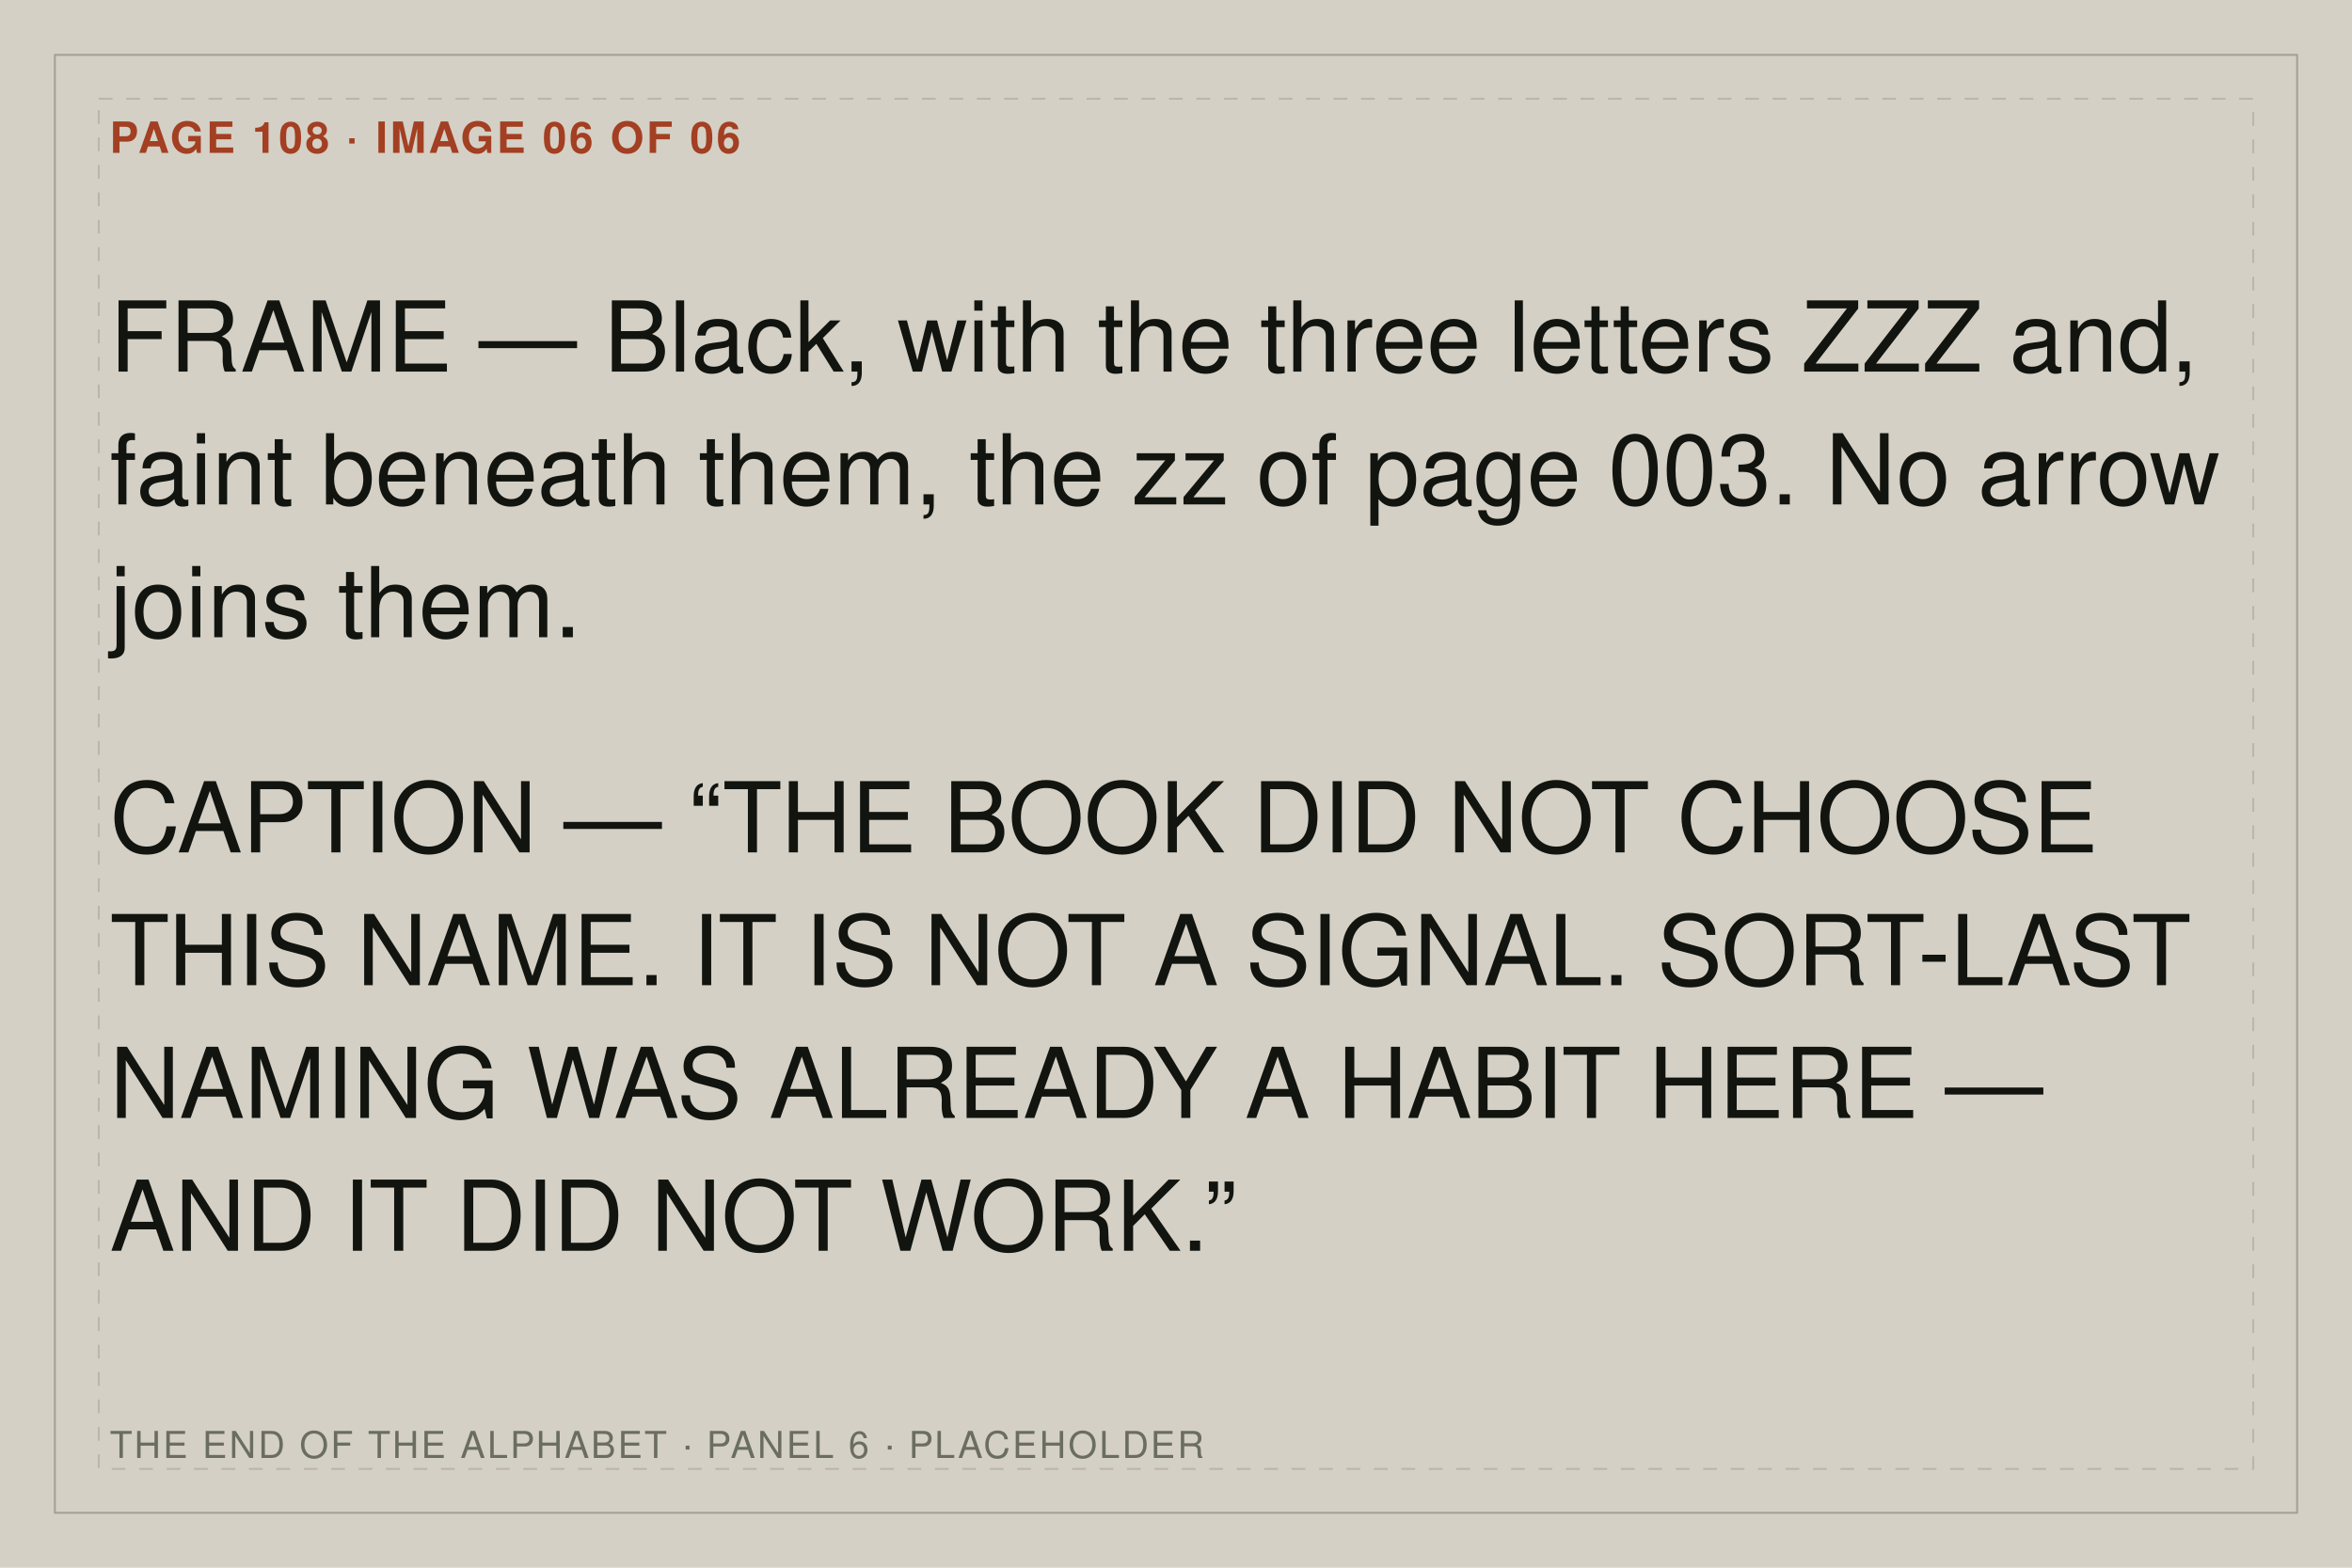
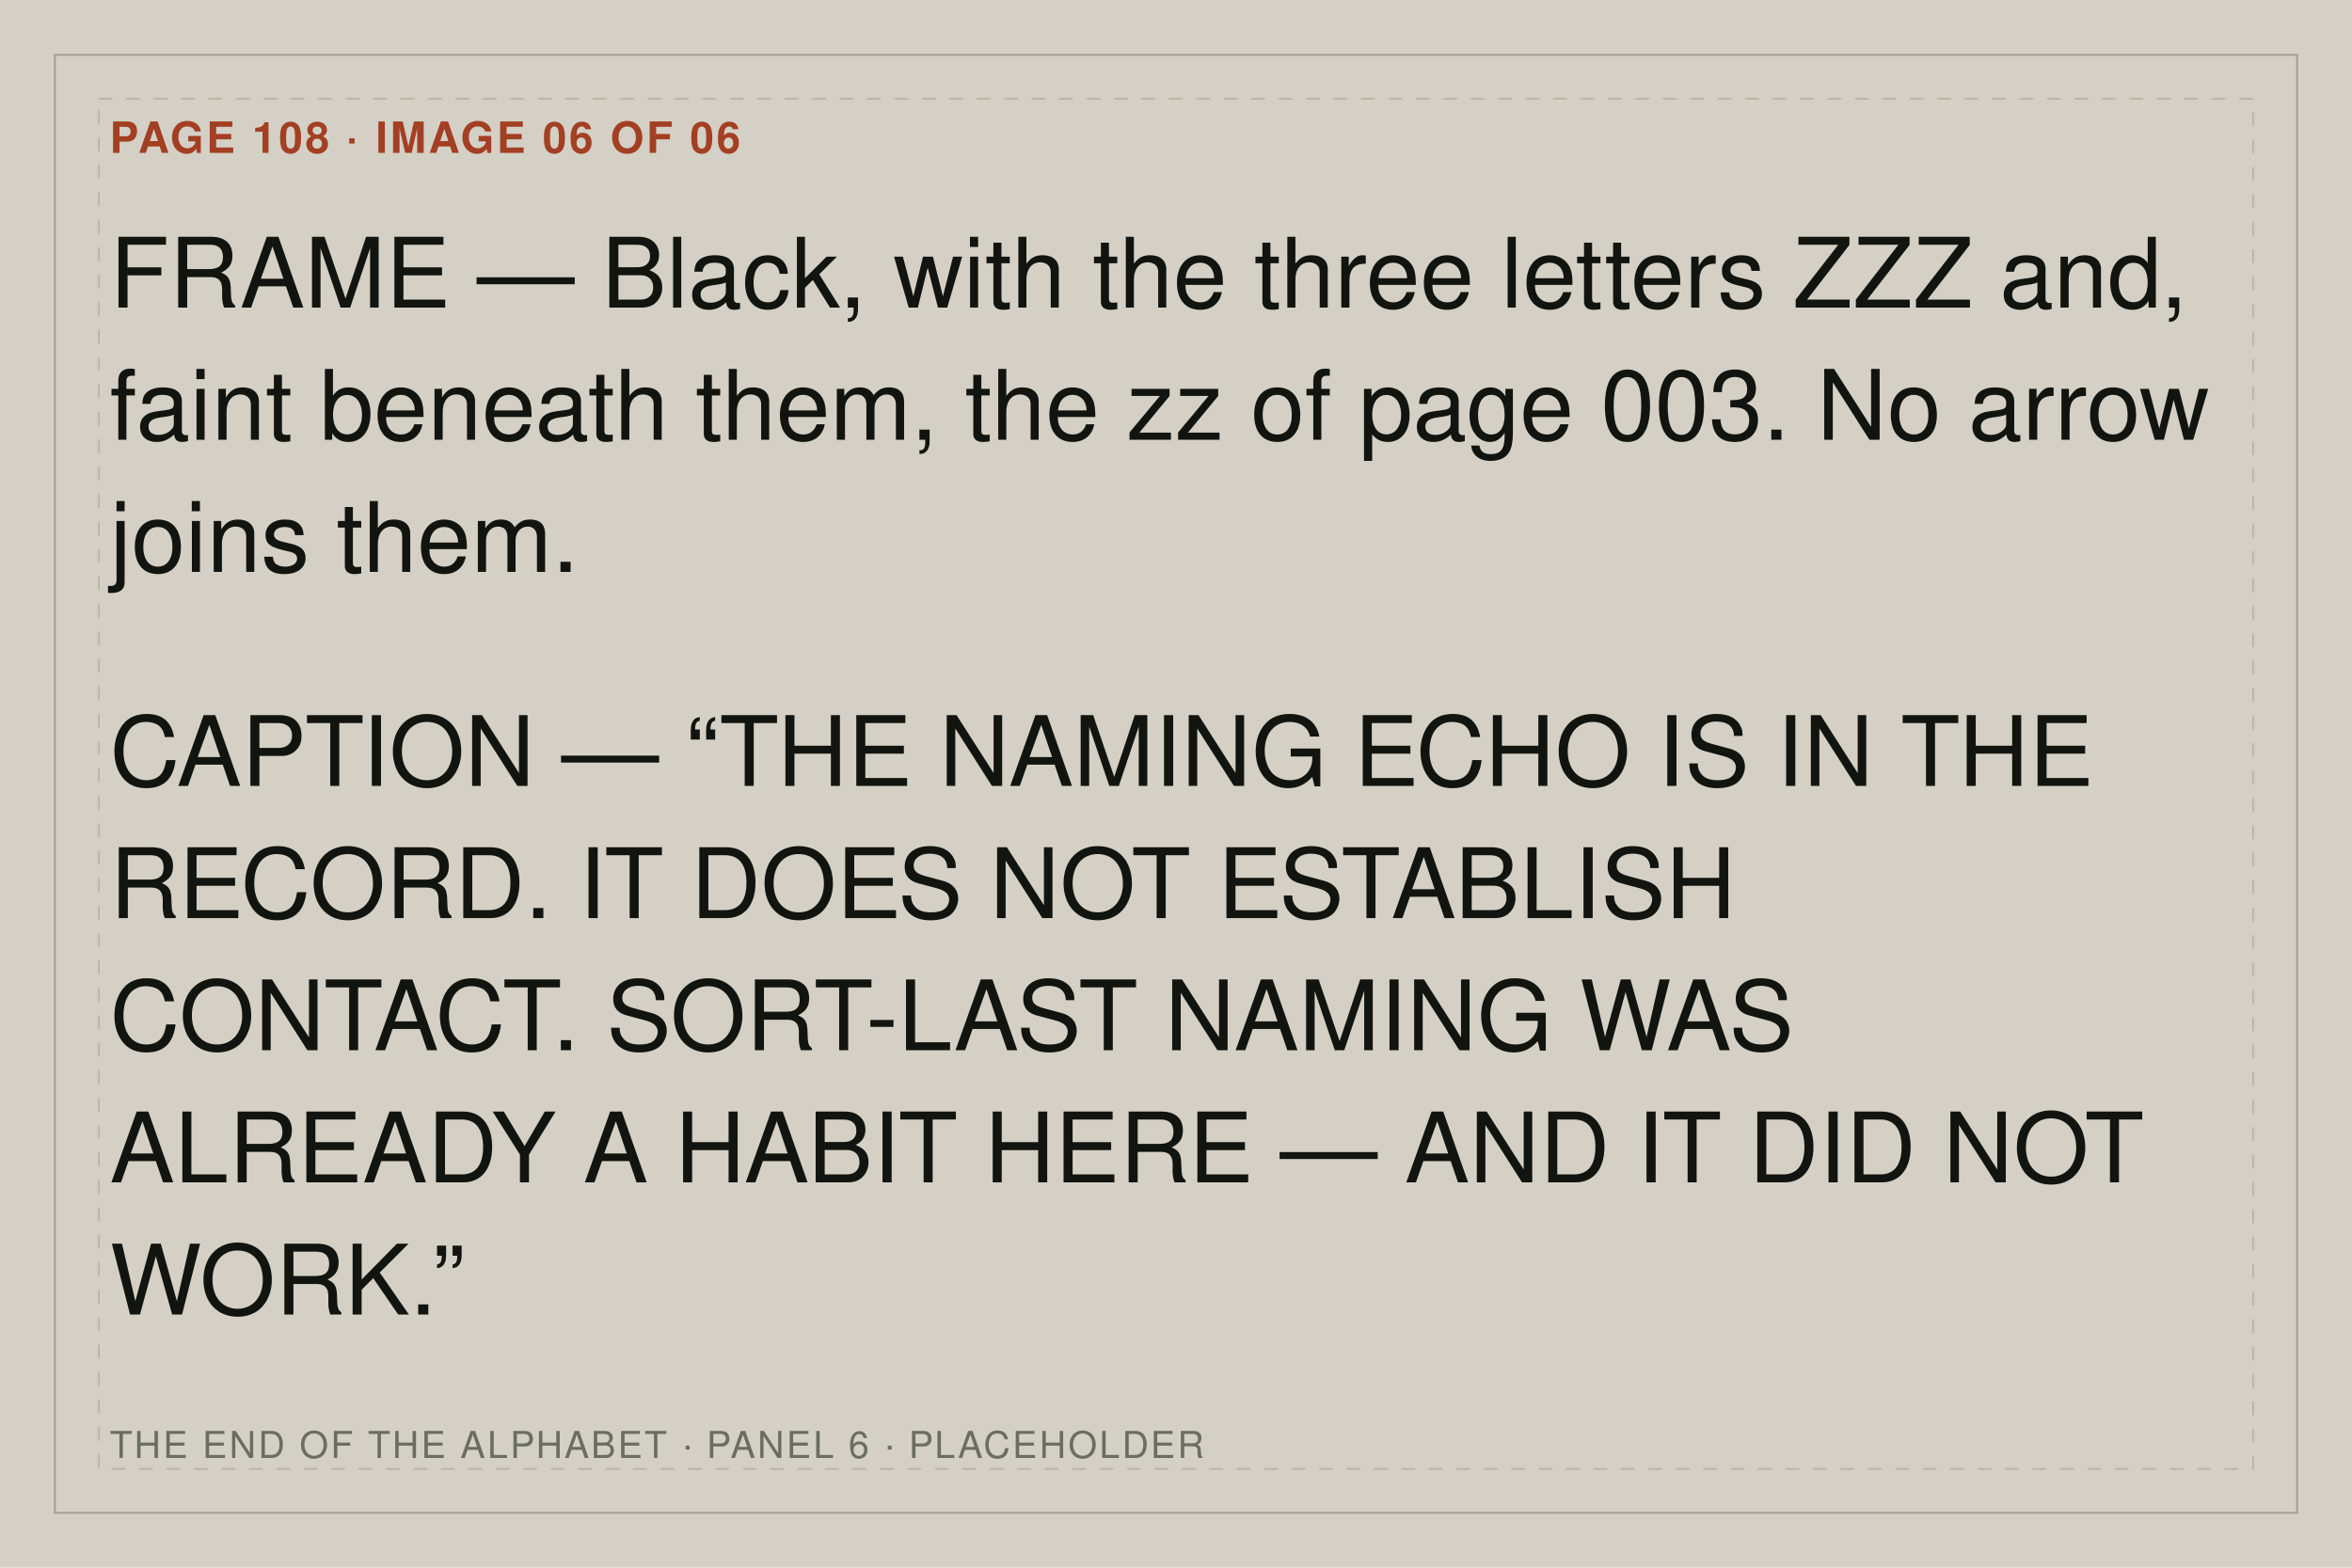
<svg xmlns="http://www.w3.org/2000/svg" width="1200" height="800" viewBox="0 0 1200 800" role="img" aria-labelledby="title">
  <rect width="1200" height="800" fill="#d4d0c5" />
  <rect x="28" y="28" width="1144" height="744" fill="none" stroke="#a4a094" stroke-width="1" />
  <rect x="50.4" y="50.4" width="1099.2" height="699.2" fill="none" stroke="#a4a094" stroke-width="1" stroke-dasharray="7 7" opacity="0.55" />
  <g font-family="Helvetica, Arial, 'Liberation Sans', 'Nimbus Sans', sans-serif">
    <text x="56" y="78" font-size="22" font-weight="700" letter-spacing="1.32" fill="#a33f22">PAGE 108 · IMAGE 06 OF 06</text>
-     <text font-size="49.83" fill="#12140f" text-anchor="start" xml:space="preserve">
-       <tspan x="56" y="189.62">FRAME — Black, with the three letters ZZZ and,</tspan>
-       <tspan x="56" y="257.4">faint beneath them, the zz of page 003. No arrow</tspan>
-       <tspan x="56" y="325.17">joins them.</tspan>
-       <tspan x="56" y="434.96">CAPTION — “THE BOOK DID NOT CHOOSE</tspan>
-       <tspan x="56" y="502.74">THIS NAME. IT IS NOT A SIGNAL. SORT-LAST</tspan>
-       <tspan x="56" y="570.51">NAMING WAS ALREADY A HABIT HERE —</tspan>
-       <tspan x="56" y="638.28">AND IT DID NOT WORK.”</tspan>
+     <text font-size="49.58" fill="#12140f" text-anchor="start" xml:space="preserve">
+       <tspan x="56" y="156.96">FRAME — Black, with the three letters ZZZ and,</tspan>
+       <tspan x="56" y="224.4">faint beneath them, the zz of page 003. No arrow</tspan>
+       <tspan x="56" y="291.83">joins them.</tspan>
+       <tspan x="56" y="401.07">CAPTION — “THE NAMING ECHO IS IN THE</tspan>
+       <tspan x="56" y="468.5">RECORD. IT DOES NOT ESTABLISH</tspan>
+       <tspan x="56" y="535.94">CONTACT. SORT-LAST NAMING WAS</tspan>
+       <tspan x="56" y="603.37">ALREADY A HABIT HERE — AND IT DID NOT</tspan>
+       <tspan x="56" y="670.8">WORK.”</tspan>
    </text>
    <text x="56" y="744" font-size="18.92" letter-spacing="1.1" fill="#6b6d63">THE END OF THE ALPHABET · PANEL 6 · PLACEHOLDER</text>
  </g>
</svg>
